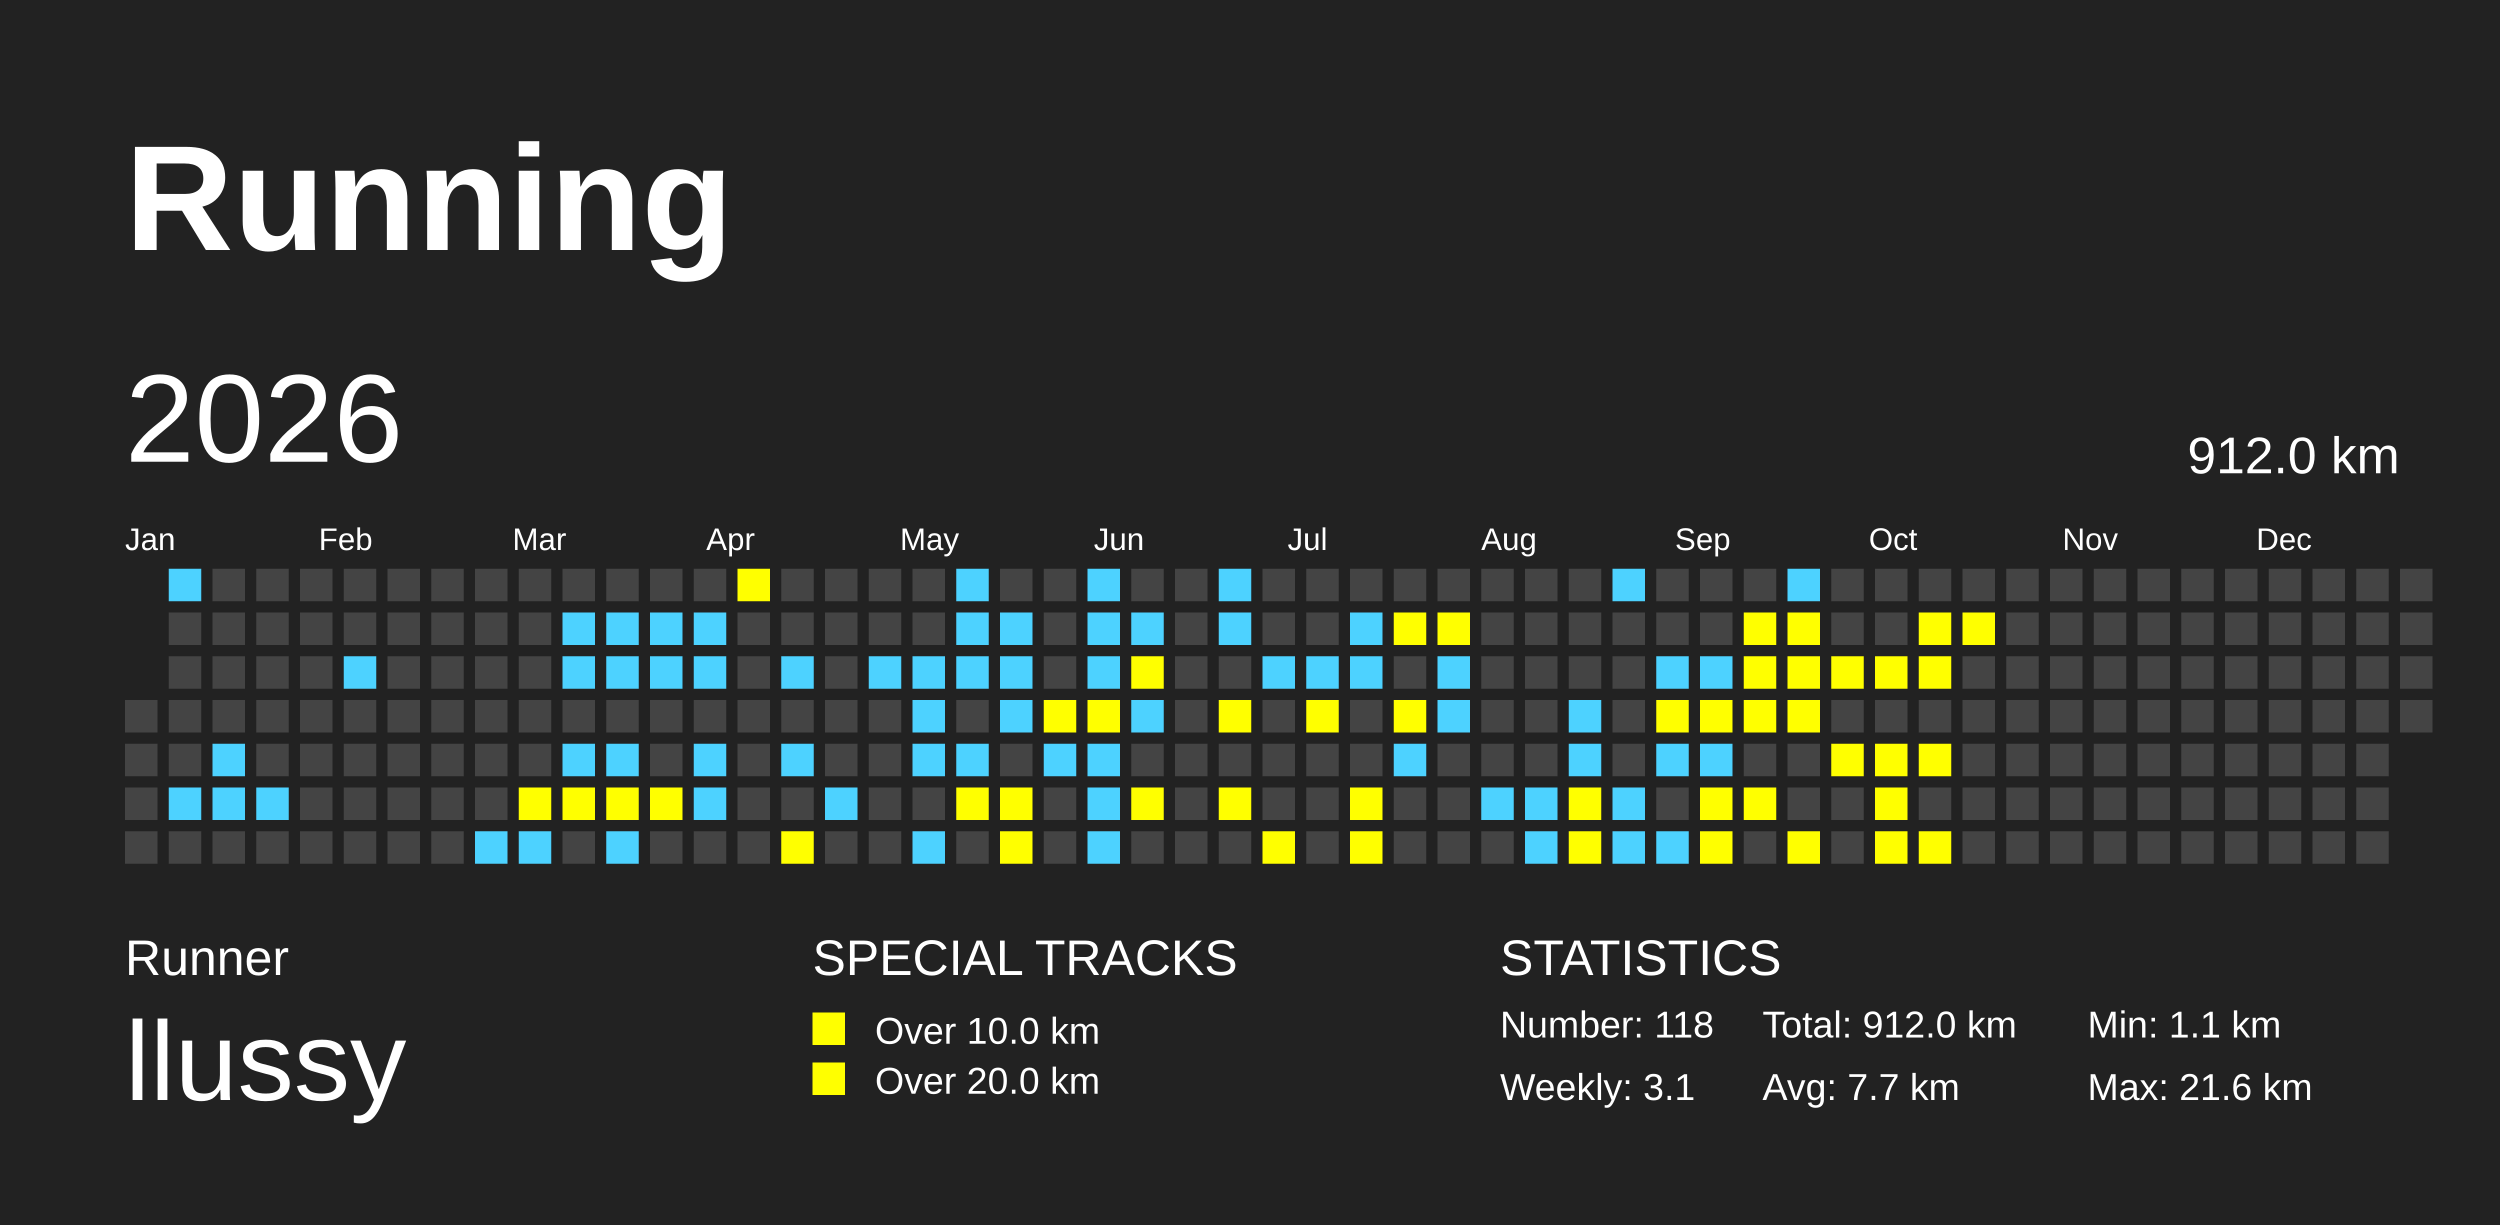
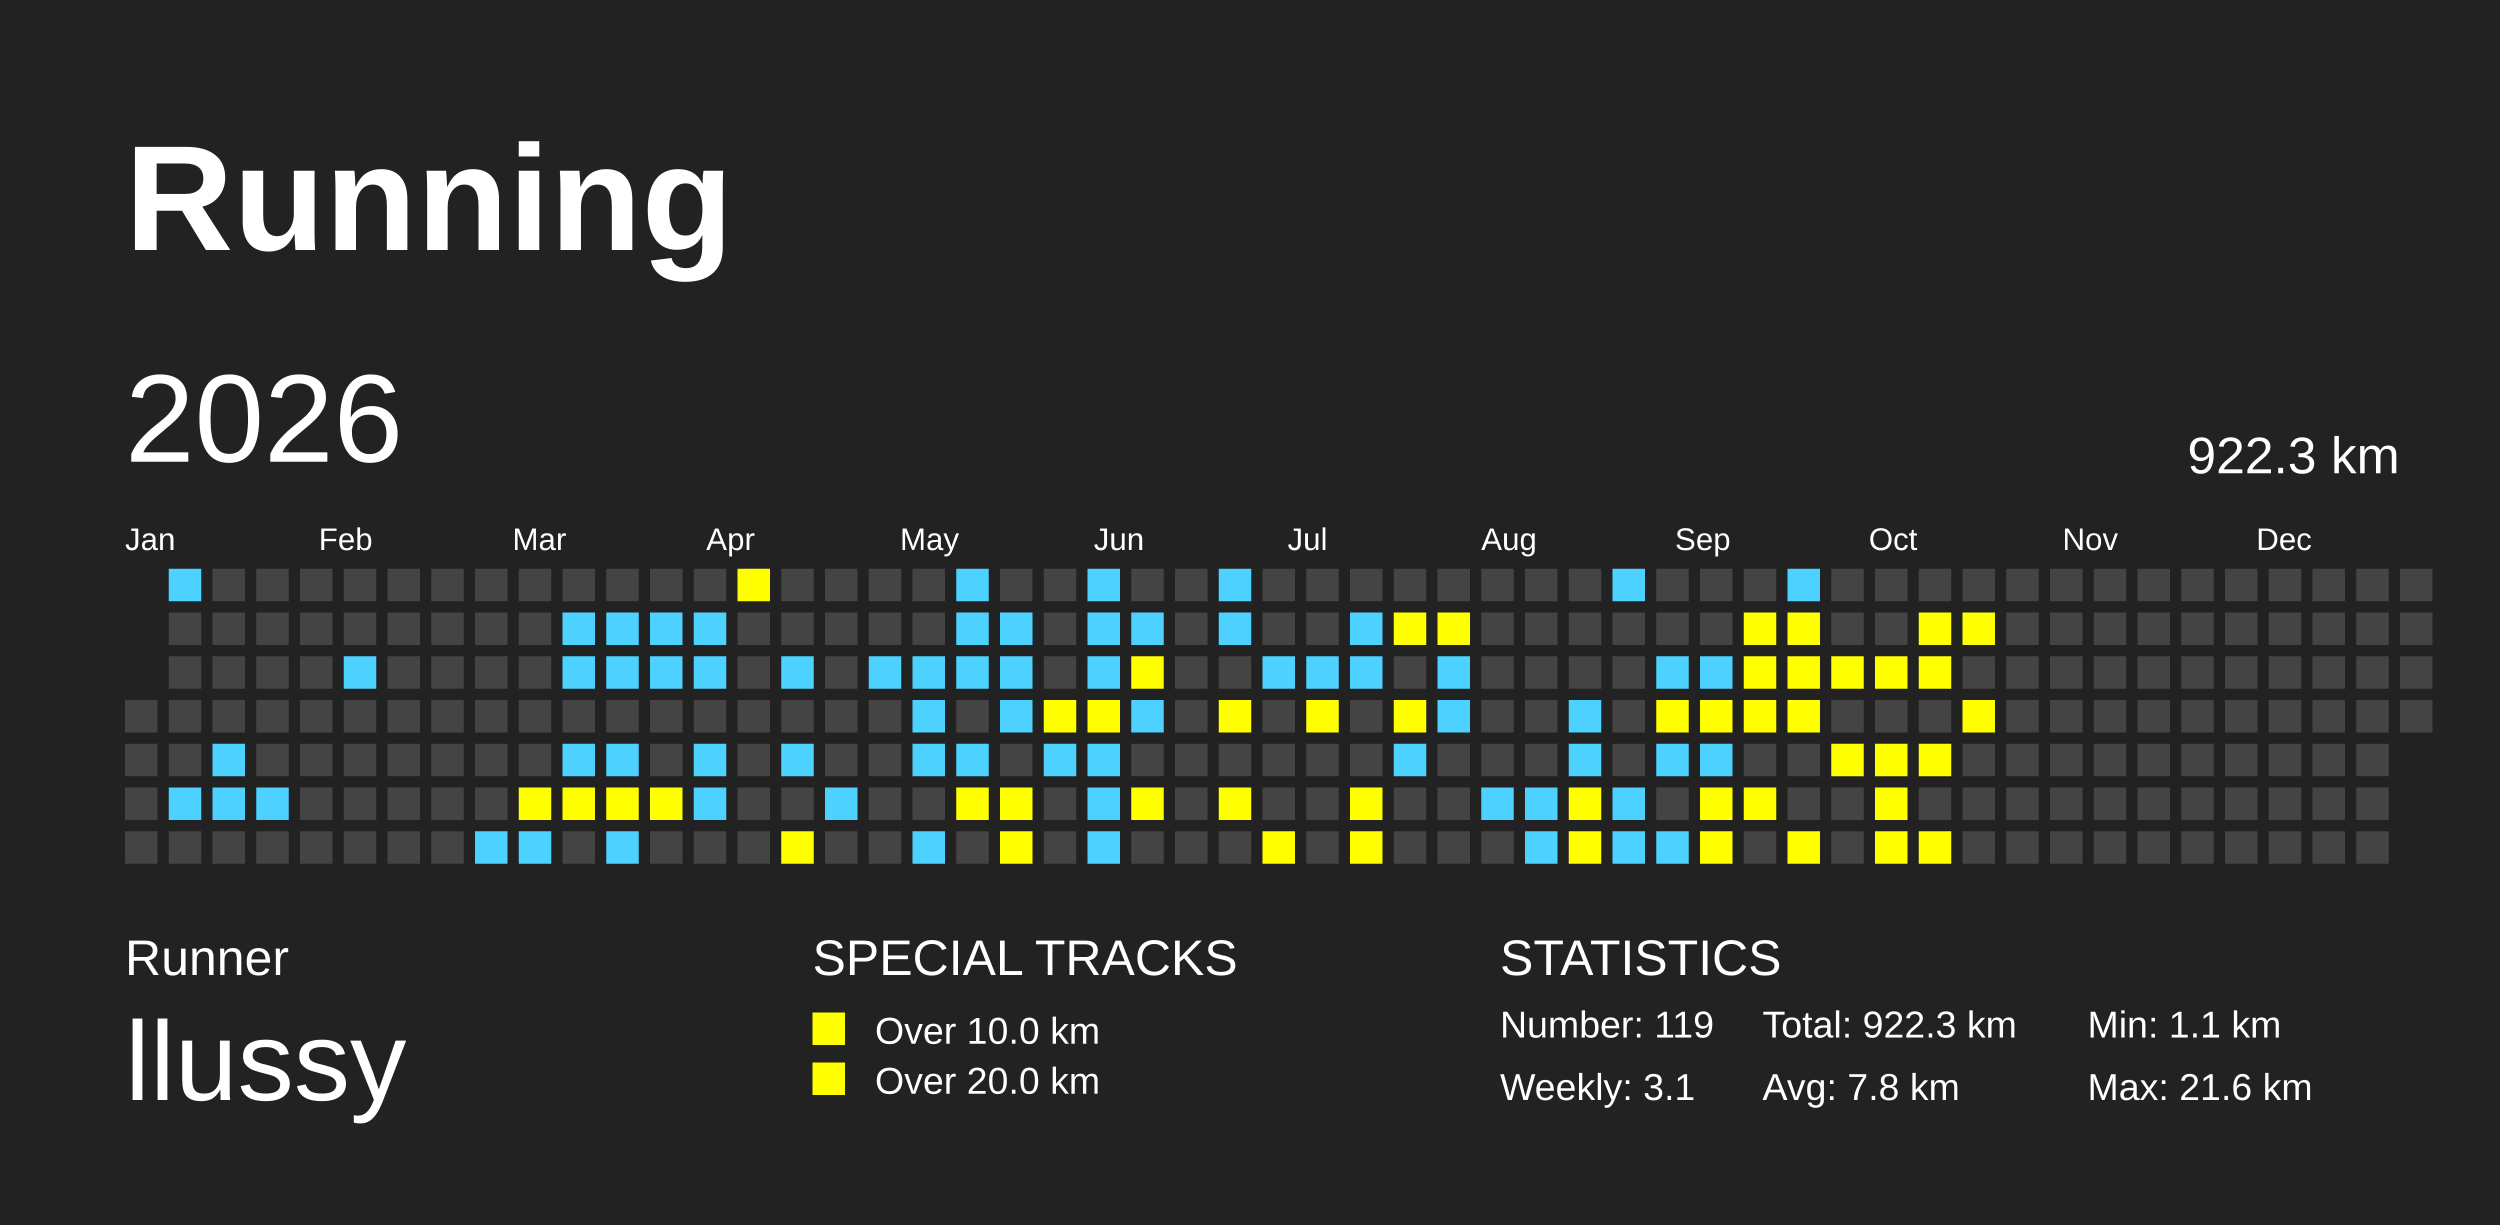
<svg xmlns="http://www.w3.org/2000/svg" baseProfile="full" height="98mm" version="1.1" viewBox="0,0,200,98" width="200mm">
  <defs>
    <pattern height="2" id="indoor-stripe" patternUnits="userSpaceOnUse" width="2">
      <line stroke="white" stroke-opacity="0.45" stroke-width="0.5" x1="0" x2="2" y1="2" y2="0" />
    </pattern>
  </defs>
  <rect fill="#222222" height="98" width="200" x="0" y="0" />
  <text fill="#FFFFFF" style="font-size:12px; font-family:Arial; font-weight:bold;" x="10" y="20">Running</text>
  <text fill="#FFFFFF" style="font-size:4px; font-family:Arial" x="10" y="78">Runner</text>
  <text fill="#FFFFFF" style="font-size:9px; font-family:Arial" x="10" y="88">llussy</text>
  <text fill="#FFFFFF" style="font-size:4px; font-family:Arial" x="65" y="78">SPECIAL TRACKS</text>
  <rect fill="#FFFF00" height="2.6" width="2.6" x="65" y="81" />
  <text fill="#FFFFFF" style="font-size:3px; font-family:Arial" x="70" y="83.5">Over 10.0 km</text>
  <rect fill="#FFFF00" height="2.6" width="2.6" x="65" y="85" />
  <text fill="#FFFFFF" style="font-size:3px; font-family:Arial" x="70" y="87.5">Over 20.0 km</text>
  <text fill="#FFFFFF" style="font-size:4px; font-family:Arial" x="120" y="78">STATISTICS</text>
-   <text fill="#FFFFFF" style="font-size:3px; font-family:Arial" x="120" y="83">Number: 118</text>
+   <text fill="#FFFFFF" style="font-size:3px; font-family:Arial" x="120" y="83">Number: 119</text>
  <text fill="#FFFFFF" style="font-size:3px; font-family:Arial" x="120" y="88">Weekly: 3.1</text>
-   <text fill="#FFFFFF" style="font-size:3px; font-family:Arial" x="141" y="83">Total: 912.0 km</text>
-   <text fill="#FFFFFF" style="font-size:3px; font-family:Arial" x="141" y="88">Avg: 7.7 km</text>
+   <text fill="#FFFFFF" style="font-size:3px; font-family:Arial" x="141" y="83">Total: 922.3 km</text>
+   <text fill="#FFFFFF" style="font-size:3px; font-family:Arial" x="141" y="88">Avg: 7.8 km</text>
  <text fill="#FFFFFF" style="font-size:3px; font-family:Arial" x="167" y="83">Min: 1.1 km</text>
  <text fill="#FFFFFF" style="font-size:3px; font-family:Arial" x="167" y="88">Max: 21.6 km</text>
  <text dominant-baseline="hanging" fill="#FFFFFF" style="font-size:10.0px; font-family:Arial;" x="10" y="30">2026</text>
-   <text dominant-baseline="hanging" fill="#FFFFFF" style="font-size:4.125px; font-family:Arial;" x="175" y="35">912.0 km</text>
+   <text dominant-baseline="hanging" fill="#FFFFFF" style="font-size:4.125px; font-family:Arial;" x="175" y="35">922.3 km</text>
  <text fill="#FFFFFF" style="font-size:2.5px; font-family:Arial" x="10.0" y="44">Jan</text>
  <text fill="#FFFFFF" style="font-size:2.5px; font-family:Arial" x="25.5" y="44">Feb</text>
  <text fill="#FFFFFF" style="font-size:2.5px; font-family:Arial" x="41.0" y="44">Mar</text>
  <text fill="#FFFFFF" style="font-size:2.5px; font-family:Arial" x="56.5" y="44">Apr</text>
  <text fill="#FFFFFF" style="font-size:2.5px; font-family:Arial" x="72.0" y="44">May</text>
  <text fill="#FFFFFF" style="font-size:2.5px; font-family:Arial" x="87.5" y="44">Jun</text>
  <text fill="#FFFFFF" style="font-size:2.5px; font-family:Arial" x="103.0" y="44">Jul</text>
  <text fill="#FFFFFF" style="font-size:2.5px; font-family:Arial" x="118.5" y="44">Aug</text>
  <text fill="#FFFFFF" style="font-size:2.5px; font-family:Arial" x="134.0" y="44">Sep</text>
  <text fill="#FFFFFF" style="font-size:2.5px; font-family:Arial" x="149.5" y="44">Oct</text>
  <text fill="#FFFFFF" style="font-size:2.5px; font-family:Arial" x="165.0" y="44">Nov</text>
  <text fill="#FFFFFF" style="font-size:2.5px; font-family:Arial" x="180.5" y="44">Dec</text>
  <rect fill="#444444" height="2.6" width="2.6" x="10.0" y="56.0" />
  <rect fill="#444444" height="2.6" width="2.6" x="10.0" y="59.5" />
  <rect fill="#444444" height="2.6" width="2.6" x="10.0" y="63.0" />
  <rect fill="#444444" height="2.6" width="2.6" x="10.0" y="66.5" />
  <rect fill="#4dd2ff" height="2.6" width="2.6" x="13.5" y="45.5" />
  <rect fill="#444444" height="2.6" width="2.6" x="13.5" y="49.0" />
  <rect fill="#444444" height="2.6" width="2.6" x="13.5" y="52.5" />
  <rect fill="#444444" height="2.6" width="2.6" x="13.5" y="56.0" />
  <rect fill="#444444" height="2.6" width="2.6" x="13.5" y="59.5" />
  <rect fill="#4dd2ff" height="2.6" width="2.6" x="13.5" y="63.0" />
  <rect fill="#444444" height="2.6" width="2.6" x="13.5" y="66.5" />
  <rect fill="#444444" height="2.6" width="2.6" x="17.0" y="45.5" />
  <rect fill="#444444" height="2.6" width="2.6" x="17.0" y="49.0" />
  <rect fill="#444444" height="2.6" width="2.6" x="17.0" y="52.5" />
  <rect fill="#444444" height="2.6" width="2.6" x="17.0" y="56.0" />
  <rect fill="#4dd2ff" height="2.6" width="2.6" x="17.0" y="59.5" />
  <rect fill="#4dd2ff" height="2.6" width="2.6" x="17.0" y="63.0" />
  <rect fill="#444444" height="2.6" width="2.6" x="17.0" y="66.5" />
  <rect fill="#444444" height="2.6" width="2.6" x="20.5" y="45.5" />
  <rect fill="#444444" height="2.6" width="2.6" x="20.5" y="49.0" />
  <rect fill="#444444" height="2.6" width="2.6" x="20.5" y="52.5" />
  <rect fill="#444444" height="2.6" width="2.6" x="20.5" y="56.0" />
  <rect fill="#444444" height="2.6" width="2.6" x="20.5" y="59.5" />
  <rect fill="#4dd2ff" height="2.6" width="2.6" x="20.5" y="63.0" />
  <rect fill="#444444" height="2.6" width="2.6" x="20.5" y="66.5" />
  <rect fill="#444444" height="2.6" width="2.6" x="24.0" y="45.5" />
  <rect fill="#444444" height="2.6" width="2.6" x="24.0" y="49.0" />
  <rect fill="#444444" height="2.6" width="2.6" x="24.0" y="52.5" />
  <rect fill="#444444" height="2.6" width="2.6" x="24.0" y="56.0" />
  <rect fill="#444444" height="2.6" width="2.6" x="24.0" y="59.5" />
  <rect fill="#444444" height="2.6" width="2.6" x="24.0" y="63.0" />
  <rect fill="#444444" height="2.6" width="2.6" x="24.0" y="66.5" />
  <rect fill="#444444" height="2.6" width="2.6" x="27.5" y="45.5" />
  <rect fill="#444444" height="2.6" width="2.6" x="27.5" y="49.0" />
  <rect fill="#4dd2ff" height="2.6" width="2.6" x="27.5" y="52.5" />
  <rect fill="#444444" height="2.6" width="2.6" x="27.5" y="56.0" />
  <rect fill="#444444" height="2.6" width="2.6" x="27.5" y="59.5" />
  <rect fill="#444444" height="2.6" width="2.6" x="27.5" y="63.0" />
  <rect fill="#444444" height="2.6" width="2.6" x="27.5" y="66.5" />
  <rect fill="#444444" height="2.6" width="2.6" x="31.0" y="45.5" />
  <rect fill="#444444" height="2.6" width="2.6" x="31.0" y="49.0" />
  <rect fill="#444444" height="2.6" width="2.6" x="31.0" y="52.5" />
  <rect fill="#444444" height="2.6" width="2.6" x="31.0" y="56.0" />
  <rect fill="#444444" height="2.6" width="2.6" x="31.0" y="59.5" />
  <rect fill="#444444" height="2.6" width="2.6" x="31.0" y="63.0" />
  <rect fill="#444444" height="2.6" width="2.6" x="31.0" y="66.5" />
  <rect fill="#444444" height="2.6" width="2.6" x="34.5" y="45.5" />
  <rect fill="#444444" height="2.6" width="2.6" x="34.5" y="49.0" />
  <rect fill="#444444" height="2.6" width="2.6" x="34.5" y="52.5" />
  <rect fill="#444444" height="2.6" width="2.6" x="34.5" y="56.0" />
  <rect fill="#444444" height="2.6" width="2.6" x="34.5" y="59.5" />
  <rect fill="#444444" height="2.6" width="2.6" x="34.5" y="63.0" />
  <rect fill="#444444" height="2.6" width="2.6" x="34.5" y="66.5" />
  <rect fill="#444444" height="2.6" width="2.6" x="38.0" y="45.5" />
  <rect fill="#444444" height="2.6" width="2.6" x="38.0" y="49.0" />
  <rect fill="#444444" height="2.6" width="2.6" x="38.0" y="52.5" />
  <rect fill="#444444" height="2.6" width="2.6" x="38.0" y="56.0" />
  <rect fill="#444444" height="2.6" width="2.6" x="38.0" y="59.5" />
  <rect fill="#444444" height="2.6" width="2.6" x="38.0" y="63.0" />
  <rect fill="#4dd2ff" height="2.6" width="2.6" x="38.0" y="66.5" />
  <rect fill="#444444" height="2.6" width="2.6" x="41.5" y="45.5" />
  <rect fill="#444444" height="2.6" width="2.6" x="41.5" y="49.0" />
  <rect fill="#444444" height="2.6" width="2.6" x="41.5" y="52.5" />
  <rect fill="#444444" height="2.6" width="2.6" x="41.5" y="56.0" />
  <rect fill="#444444" height="2.6" width="2.6" x="41.5" y="59.5" />
  <rect fill="#ffff00" height="2.6" width="2.6" x="41.5" y="63.0" />
  <rect fill="#4dd2ff" height="2.6" width="2.6" x="41.5" y="66.5" />
  <rect fill="#444444" height="2.6" width="2.6" x="45.0" y="45.5" />
  <rect fill="#4dd2ff" height="2.6" width="2.6" x="45.0" y="49.0" />
  <rect fill="#4dd2ff" height="2.6" width="2.6" x="45.0" y="52.5" />
  <rect fill="#444444" height="2.6" width="2.6" x="45.0" y="56.0" />
  <rect fill="#4dd2ff" height="2.6" width="2.6" x="45.0" y="59.5" />
  <rect fill="#ffff00" height="2.6" width="2.6" x="45.0" y="63.0" />
  <rect fill="#444444" height="2.6" width="2.6" x="45.0" y="66.5" />
  <rect fill="#444444" height="2.6" width="2.6" x="48.5" y="45.5" />
  <rect fill="#4dd2ff" height="2.6" width="2.6" x="48.5" y="49.0" />
  <rect fill="#4dd2ff" height="2.6" width="2.6" x="48.5" y="52.5" />
  <rect fill="#444444" height="2.6" width="2.6" x="48.5" y="56.0" />
  <rect fill="#4dd2ff" height="2.6" width="2.6" x="48.5" y="59.5" />
  <rect fill="#ffff00" height="2.6" width="2.6" x="48.5" y="63.0" />
  <rect fill="#4dd2ff" height="2.6" width="2.6" x="48.5" y="66.5" />
  <rect fill="#444444" height="2.6" width="2.6" x="52.0" y="45.5" />
  <rect fill="#4dd2ff" height="2.6" width="2.6" x="52.0" y="49.0" />
  <rect fill="#4dd2ff" height="2.6" width="2.6" x="52.0" y="52.5" />
  <rect fill="#444444" height="2.6" width="2.6" x="52.0" y="56.0" />
  <rect fill="#444444" height="2.6" width="2.6" x="52.0" y="59.5" />
  <rect fill="#FFFF00" height="2.6" width="2.6" x="52.0" y="63.0" />
  <rect fill="#444444" height="2.6" width="2.6" x="52.0" y="66.5" />
  <rect fill="#444444" height="2.6" width="2.6" x="55.5" y="45.5" />
  <rect fill="#4dd2ff" height="2.6" width="2.6" x="55.5" y="49.0" />
  <rect fill="#4dd2ff" height="2.6" width="2.6" x="55.5" y="52.5" />
  <rect fill="#444444" height="2.6" width="2.6" x="55.5" y="56.0" />
  <rect fill="#4dd2ff" height="2.6" width="2.6" x="55.5" y="59.5" />
  <rect fill="#4dd2ff" height="2.6" width="2.6" x="55.5" y="63.0" />
  <rect fill="#444444" height="2.6" width="2.6" x="55.5" y="66.5" />
  <rect fill="#ffff00" height="2.6" width="2.6" x="59.0" y="45.5" />
  <rect fill="#444444" height="2.6" width="2.6" x="59.0" y="49.0" />
  <rect fill="#444444" height="2.6" width="2.6" x="59.0" y="52.5" />
  <rect fill="#444444" height="2.6" width="2.6" x="59.0" y="56.0" />
  <rect fill="#444444" height="2.6" width="2.6" x="59.0" y="59.5" />
  <rect fill="#444444" height="2.6" width="2.6" x="59.0" y="63.0" />
  <rect fill="#444444" height="2.6" width="2.6" x="59.0" y="66.5" />
  <rect fill="#444444" height="2.6" width="2.6" x="62.5" y="45.5" />
  <rect fill="#444444" height="2.6" width="2.6" x="62.5" y="49.0" />
  <rect fill="#4dd2ff" height="2.6" width="2.6" x="62.5" y="52.5" />
  <rect fill="#444444" height="2.6" width="2.6" x="62.5" y="56.0" />
  <rect fill="#4dd2ff" height="2.6" width="2.6" x="62.5" y="59.5" />
  <rect fill="#444444" height="2.6" width="2.6" x="62.5" y="63.0" />
  <rect fill="#ffff00" height="2.6" width="2.6" x="62.5" y="66.5" />
  <rect fill="#444444" height="2.6" width="2.6" x="66.0" y="45.5" />
  <rect fill="#444444" height="2.6" width="2.6" x="66.0" y="49.0" />
  <rect fill="#444444" height="2.6" width="2.6" x="66.0" y="52.5" />
  <rect fill="#444444" height="2.6" width="2.6" x="66.0" y="56.0" />
  <rect fill="#444444" height="2.6" width="2.6" x="66.0" y="59.5" />
  <rect fill="#4dd2ff" height="2.6" width="2.6" x="66.0" y="63.0" />
  <rect fill="#444444" height="2.6" width="2.6" x="66.0" y="66.5" />
  <rect fill="#444444" height="2.6" width="2.6" x="69.5" y="45.5" />
  <rect fill="#444444" height="2.6" width="2.6" x="69.5" y="49.0" />
  <rect fill="#4dd2ff" height="2.6" width="2.6" x="69.5" y="52.5" />
  <rect fill="#444444" height="2.6" width="2.6" x="69.5" y="56.0" />
  <rect fill="#444444" height="2.6" width="2.6" x="69.5" y="59.5" />
  <rect fill="#444444" height="2.6" width="2.6" x="69.5" y="63.0" />
  <rect fill="#444444" height="2.6" width="2.6" x="69.5" y="66.5" />
  <rect fill="#444444" height="2.6" width="2.6" x="73.0" y="45.5" />
  <rect fill="#444444" height="2.6" width="2.6" x="73.0" y="49.0" />
  <rect fill="#4dd2ff" height="2.6" width="2.6" x="73.0" y="52.5" />
  <rect fill="#4dd2ff" height="2.6" width="2.6" x="73.0" y="56.0" />
  <rect fill="#4dd2ff" height="2.6" width="2.6" x="73.0" y="59.5" />
  <rect fill="#444444" height="2.6" width="2.6" x="73.0" y="63.0" />
  <rect fill="#4dd2ff" height="2.6" width="2.6" x="73.0" y="66.5" />
  <rect fill="#4dd2ff" height="2.6" width="2.6" x="76.5" y="45.5" />
  <rect fill="#4dd2ff" height="2.6" width="2.6" x="76.5" y="49.0" />
  <rect fill="#4dd2ff" height="2.6" width="2.6" x="76.5" y="52.5" />
  <rect fill="#444444" height="2.6" width="2.6" x="76.5" y="56.0" />
  <rect fill="#4dd2ff" height="2.6" width="2.6" x="76.5" y="59.5" />
  <rect fill="#ffff00" height="2.6" width="2.6" x="76.5" y="63.0" />
  <rect fill="#444444" height="2.6" width="2.6" x="76.5" y="66.5" />
  <rect fill="#444444" height="2.6" width="2.6" x="80.0" y="45.5" />
  <rect fill="#4dd2ff" height="2.6" width="2.6" x="80.0" y="49.0" />
  <rect fill="#4dd2ff" height="2.6" width="2.6" x="80.0" y="52.5" />
  <rect fill="#4dd2ff" height="2.6" width="2.6" x="80.0" y="56.0" />
  <rect fill="#444444" height="2.6" width="2.6" x="80.0" y="59.5" />
  <rect fill="#ffff00" height="2.6" width="2.6" x="80.0" y="63.0" />
  <rect fill="#ffff00" height="2.6" width="2.6" x="80.0" y="66.5" />
  <rect fill="#444444" height="2.6" width="2.6" x="83.5" y="45.5" />
  <rect fill="#444444" height="2.6" width="2.6" x="83.5" y="49.0" />
  <rect fill="#444444" height="2.6" width="2.6" x="83.5" y="52.5" />
  <rect fill="#ffff00" height="2.6" width="2.6" x="83.5" y="56.0" />
  <rect fill="#4dd2ff" height="2.6" width="2.6" x="83.5" y="59.5" />
  <rect fill="#444444" height="2.6" width="2.6" x="83.5" y="63.0" />
  <rect fill="#444444" height="2.6" width="2.6" x="83.5" y="66.5" />
  <rect fill="#4dd2ff" height="2.6" width="2.6" x="87.0" y="45.5" />
  <rect fill="#4dd2ff" height="2.6" width="2.6" x="87.0" y="49.0" />
  <rect fill="#4dd2ff" height="2.6" width="2.6" x="87.0" y="52.5" />
  <rect fill="#ffff00" height="2.6" width="2.6" x="87.0" y="56.0" />
  <rect fill="#4dd2ff" height="2.6" width="2.6" x="87.0" y="59.5" />
  <rect fill="#4dd2ff" height="2.6" width="2.6" x="87.0" y="63.0" />
  <rect fill="#4dd2ff" height="2.6" width="2.6" x="87.0" y="66.5" />
  <rect fill="#444444" height="2.6" width="2.6" x="90.5" y="45.5" />
  <rect fill="#4dd2ff" height="2.6" width="2.6" x="90.5" y="49.0" />
  <rect fill="#ffff00" height="2.6" width="2.6" x="90.5" y="52.5" />
  <rect fill="#4dd2ff" height="2.6" width="2.6" x="90.5" y="56.0" />
  <rect fill="#444444" height="2.6" width="2.6" x="90.5" y="59.5" />
  <rect fill="#ffff00" height="2.6" width="2.6" x="90.5" y="63.0" />
  <rect fill="#444444" height="2.6" width="2.6" x="90.5" y="66.5" />
  <rect fill="#444444" height="2.6" width="2.6" x="94.0" y="45.5" />
  <rect fill="#444444" height="2.6" width="2.6" x="94.0" y="49.0" />
  <rect fill="#444444" height="2.6" width="2.6" x="94.0" y="52.5" />
  <rect fill="#444444" height="2.6" width="2.6" x="94.0" y="56.0" />
  <rect fill="#444444" height="2.6" width="2.6" x="94.0" y="59.5" />
  <rect fill="#444444" height="2.6" width="2.6" x="94.0" y="63.0" />
  <rect fill="#444444" height="2.6" width="2.6" x="94.0" y="66.5" />
  <rect fill="#4dd2ff" height="2.6" width="2.6" x="97.5" y="45.5" />
  <rect fill="#4dd2ff" height="2.6" width="2.6" x="97.5" y="49.0" />
  <rect fill="#444444" height="2.6" width="2.6" x="97.5" y="52.5" />
  <rect fill="#ffff00" height="2.6" width="2.6" x="97.5" y="56.0" />
  <rect fill="#444444" height="2.6" width="2.6" x="97.5" y="59.5" />
  <rect fill="#FFFF00" height="2.6" width="2.6" x="97.5" y="63.0" />
  <rect fill="#444444" height="2.6" width="2.6" x="97.5" y="66.5" />
  <rect fill="#444444" height="2.6" width="2.6" x="101.0" y="45.5" />
  <rect fill="#444444" height="2.6" width="2.6" x="101.0" y="49.0" />
  <rect fill="#4dd2ff" height="2.6" width="2.6" x="101.0" y="52.5" />
  <rect fill="#444444" height="2.6" width="2.6" x="101.0" y="56.0" />
  <rect fill="#444444" height="2.6" width="2.6" x="101.0" y="59.5" />
  <rect fill="#444444" height="2.6" width="2.6" x="101.0" y="63.0" />
  <rect fill="#ffff00" height="2.6" width="2.6" x="101.0" y="66.5" />
  <rect fill="#444444" height="2.6" width="2.6" x="104.5" y="45.5" />
  <rect fill="#444444" height="2.6" width="2.6" x="104.5" y="49.0" />
  <rect fill="#4dd2ff" height="2.6" width="2.6" x="104.5" y="52.5" />
  <rect fill="#ffff00" height="2.6" width="2.6" x="104.5" y="56.0" />
  <rect fill="#444444" height="2.6" width="2.6" x="104.5" y="59.5" />
  <rect fill="#444444" height="2.6" width="2.6" x="104.5" y="63.0" />
  <rect fill="#444444" height="2.6" width="2.6" x="104.5" y="66.5" />
  <rect fill="#444444" height="2.6" width="2.6" x="108.0" y="45.5" />
  <rect fill="#4dd2ff" height="2.6" width="2.6" x="108.0" y="49.0" />
  <rect fill="#4dd2ff" height="2.6" width="2.6" x="108.0" y="52.5" />
  <rect fill="#444444" height="2.6" width="2.6" x="108.0" y="56.0" />
  <rect fill="#444444" height="2.6" width="2.6" x="108.0" y="59.5" />
  <rect fill="#ffff00" height="2.6" width="2.6" x="108.0" y="63.0" />
  <rect fill="#ffff00" height="2.6" width="2.6" x="108.0" y="66.5" />
  <rect fill="#444444" height="2.6" width="2.6" x="111.5" y="45.5" />
  <rect fill="#ffff00" height="2.6" width="2.6" x="111.5" y="49.0" />
  <rect fill="#444444" height="2.6" width="2.6" x="111.5" y="52.5" />
  <rect fill="#ffff00" height="2.6" width="2.6" x="111.5" y="56.0" />
  <rect fill="#4dd2ff" height="2.6" width="2.6" x="111.5" y="59.5" />
  <rect fill="#444444" height="2.6" width="2.6" x="111.5" y="63.0" />
  <rect fill="#444444" height="2.6" width="2.6" x="111.5" y="66.5" />
  <rect fill="#444444" height="2.6" width="2.6" x="115.0" y="45.5" />
  <rect fill="#ffff00" height="2.6" width="2.6" x="115.0" y="49.0" />
  <rect fill="#4dd2ff" height="2.6" width="2.6" x="115.0" y="52.5" />
  <rect fill="#4dd2ff" height="2.6" width="2.6" x="115.0" y="56.0" />
  <rect fill="#444444" height="2.6" width="2.6" x="115.0" y="59.5" />
  <rect fill="#444444" height="2.6" width="2.6" x="115.0" y="63.0" />
  <rect fill="#444444" height="2.6" width="2.6" x="115.0" y="66.5" />
  <rect fill="#444444" height="2.6" width="2.6" x="118.5" y="45.5" />
  <rect fill="#444444" height="2.6" width="2.6" x="118.5" y="49.0" />
  <rect fill="#444444" height="2.6" width="2.6" x="118.5" y="52.5" />
  <rect fill="#444444" height="2.6" width="2.6" x="118.5" y="56.0" />
  <rect fill="#444444" height="2.6" width="2.6" x="118.5" y="59.5" />
  <rect fill="#4dd2ff" height="2.6" width="2.6" x="118.5" y="63.0" />
  <rect fill="#444444" height="2.6" width="2.6" x="118.5" y="66.5" />
  <rect fill="#444444" height="2.6" width="2.6" x="122.0" y="45.5" />
  <rect fill="#444444" height="2.6" width="2.6" x="122.0" y="49.0" />
  <rect fill="#444444" height="2.6" width="2.6" x="122.0" y="52.5" />
  <rect fill="#444444" height="2.6" width="2.6" x="122.0" y="56.0" />
  <rect fill="#444444" height="2.6" width="2.6" x="122.0" y="59.5" />
  <rect fill="#4dd2ff" height="2.6" width="2.6" x="122.0" y="63.0" />
  <rect fill="#4dd2ff" height="2.6" width="2.6" x="122.0" y="66.5" />
  <rect fill="#444444" height="2.6" width="2.6" x="125.5" y="45.5" />
  <rect fill="#444444" height="2.6" width="2.6" x="125.5" y="49.0" />
  <rect fill="#444444" height="2.6" width="2.6" x="125.5" y="52.5" />
  <rect fill="#4dd2ff" height="2.6" width="2.6" x="125.5" y="56.0" />
  <rect fill="#4dd2ff" height="2.6" width="2.6" x="125.5" y="59.5" />
  <rect fill="#ffff00" height="2.6" width="2.6" x="125.5" y="63.0" />
  <rect fill="#ffff00" height="2.6" width="2.6" x="125.5" y="66.5" />
  <rect fill="#4dd2ff" height="2.6" width="2.6" x="129.0" y="45.5" />
  <rect fill="#444444" height="2.6" width="2.6" x="129.0" y="49.0" />
  <rect fill="#444444" height="2.6" width="2.6" x="129.0" y="52.5" />
  <rect fill="#444444" height="2.6" width="2.6" x="129.0" y="56.0" />
  <rect fill="#444444" height="2.6" width="2.6" x="129.0" y="59.5" />
  <rect fill="#4dd2ff" height="2.6" width="2.6" x="129.0" y="63.0" />
  <rect fill="#4dd2ff" height="2.6" width="2.6" x="129.0" y="66.5" />
  <rect fill="#444444" height="2.6" width="2.6" x="132.5" y="45.5" />
  <rect fill="#444444" height="2.6" width="2.6" x="132.5" y="49.0" />
  <rect fill="#4dd2ff" height="2.6" width="2.6" x="132.5" y="52.5" />
  <rect fill="#ffff00" height="2.6" width="2.6" x="132.5" y="56.0" />
  <rect fill="#4dd2ff" height="2.6" width="2.6" x="132.5" y="59.5" />
  <rect fill="#444444" height="2.6" width="2.6" x="132.5" y="63.0" />
  <rect fill="#4dd2ff" height="2.6" width="2.6" x="132.5" y="66.5" />
  <rect fill="#444444" height="2.6" width="2.6" x="136.0" y="45.5" />
  <rect fill="#444444" height="2.6" width="2.6" x="136.0" y="49.0" />
  <rect fill="#4dd2ff" height="2.6" width="2.6" x="136.0" y="52.5" />
  <rect fill="#ffff00" height="2.6" width="2.6" x="136.0" y="56.0" />
  <rect fill="#4dd2ff" height="2.6" width="2.6" x="136.0" y="59.5" />
  <rect fill="#ffff00" height="2.6" width="2.6" x="136.0" y="63.0" />
  <rect fill="#ffff00" height="2.6" width="2.6" x="136.0" y="66.5" />
  <rect fill="#444444" height="2.6" width="2.6" x="139.5" y="45.5" />
  <rect fill="#ffff00" height="2.6" width="2.6" x="139.5" y="49.0" />
  <rect fill="#ffff00" height="2.6" width="2.6" x="139.5" y="52.5" />
  <rect fill="#ffff00" height="2.6" width="2.6" x="139.5" y="56.0" />
  <rect fill="#444444" height="2.6" width="2.6" x="139.5" y="59.5" />
  <rect fill="#FFFF00" height="2.6" width="2.6" x="139.5" y="63.0" />
  <rect fill="#444444" height="2.6" width="2.6" x="139.5" y="66.5" />
  <rect fill="#4dd2ff" height="2.6" width="2.6" x="143.0" y="45.5" />
  <rect fill="#ffff00" height="2.6" width="2.6" x="143.0" y="49.0" />
  <rect fill="#ffff00" height="2.6" width="2.6" x="143.0" y="52.5" />
  <rect fill="#ffff00" height="2.6" width="2.6" x="143.0" y="56.0" />
  <rect fill="#444444" height="2.6" width="2.6" x="143.0" y="59.5" />
  <rect fill="#444444" height="2.6" width="2.6" x="143.0" y="63.0" />
  <rect fill="#ffff00" height="2.6" width="2.6" x="143.0" y="66.5" />
  <rect fill="#444444" height="2.6" width="2.6" x="146.5" y="45.5" />
  <rect fill="#444444" height="2.6" width="2.6" x="146.5" y="49.0" />
  <rect fill="#ffff00" height="2.6" width="2.6" x="146.5" y="52.5" />
  <rect fill="#444444" height="2.6" width="2.6" x="146.5" y="56.0" />
  <rect fill="#ffff00" height="2.6" width="2.6" x="146.5" y="59.5" />
  <rect fill="#444444" height="2.6" width="2.6" x="146.5" y="63.0" />
  <rect fill="#444444" height="2.6" width="2.6" x="146.5" y="66.5" />
  <rect fill="#444444" height="2.6" width="2.6" x="150.0" y="45.5" />
  <rect fill="#444444" height="2.6" width="2.6" x="150.0" y="49.0" />
  <rect fill="#ffff00" height="2.6" width="2.6" x="150.0" y="52.5" />
  <rect fill="#444444" height="2.6" width="2.6" x="150.0" y="56.0" />
  <rect fill="#ffff00" height="2.6" width="2.6" x="150.0" y="59.5" />
  <rect fill="#ffff00" height="2.6" width="2.6" x="150.0" y="63.0" />
  <rect fill="#FFFF00" height="2.6" width="2.6" x="150.0" y="66.5" />
  <rect fill="#444444" height="2.6" width="2.6" x="153.5" y="45.5" />
  <rect fill="#ffff00" height="2.6" width="2.6" x="153.5" y="49.0" />
  <rect fill="#ffff00" height="2.6" width="2.6" x="153.5" y="52.5" />
  <rect fill="#444444" height="2.6" width="2.6" x="153.5" y="56.0" />
  <rect fill="#ffff00" height="2.6" width="2.6" x="153.5" y="59.5" />
  <rect fill="#444444" height="2.6" width="2.6" x="153.5" y="63.0" />
  <rect fill="#ffff00" height="2.6" width="2.6" x="153.5" y="66.5" />
  <rect fill="#444444" height="2.6" width="2.6" x="157.0" y="45.5" />
  <rect fill="#ffff00" height="2.6" width="2.6" x="157.0" y="49.0" />
  <rect fill="#444444" height="2.6" width="2.6" x="157.0" y="52.5" />
-   <rect fill="#444444" height="2.6" width="2.6" x="157.0" y="56.0" />
+   <rect fill="#ffff00" height="2.6" width="2.6" x="157.0" y="56.0" />
  <rect fill="#444444" height="2.6" width="2.6" x="157.0" y="59.5" />
  <rect fill="#444444" height="2.6" width="2.6" x="157.0" y="63.0" />
  <rect fill="#444444" height="2.6" width="2.6" x="157.0" y="66.5" />
  <rect fill="#444444" height="2.6" width="2.6" x="160.5" y="45.5" />
  <rect fill="#444444" height="2.6" width="2.6" x="160.5" y="49.0" />
  <rect fill="#444444" height="2.6" width="2.6" x="160.5" y="52.5" />
  <rect fill="#444444" height="2.6" width="2.6" x="160.5" y="56.0" />
  <rect fill="#444444" height="2.6" width="2.6" x="160.5" y="59.5" />
  <rect fill="#444444" height="2.6" width="2.6" x="160.5" y="63.0" />
  <rect fill="#444444" height="2.6" width="2.6" x="160.5" y="66.5" />
  <rect fill="#444444" height="2.6" width="2.6" x="164.0" y="45.5" />
  <rect fill="#444444" height="2.6" width="2.6" x="164.0" y="49.0" />
  <rect fill="#444444" height="2.6" width="2.6" x="164.0" y="52.5" />
  <rect fill="#444444" height="2.6" width="2.6" x="164.0" y="56.0" />
  <rect fill="#444444" height="2.6" width="2.6" x="164.0" y="59.5" />
  <rect fill="#444444" height="2.6" width="2.6" x="164.0" y="63.0" />
  <rect fill="#444444" height="2.6" width="2.6" x="164.0" y="66.5" />
  <rect fill="#444444" height="2.6" width="2.6" x="167.5" y="45.5" />
  <rect fill="#444444" height="2.6" width="2.6" x="167.5" y="49.0" />
  <rect fill="#444444" height="2.6" width="2.6" x="167.5" y="52.5" />
  <rect fill="#444444" height="2.6" width="2.6" x="167.5" y="56.0" />
  <rect fill="#444444" height="2.6" width="2.6" x="167.5" y="59.5" />
  <rect fill="#444444" height="2.6" width="2.6" x="167.5" y="63.0" />
  <rect fill="#444444" height="2.6" width="2.6" x="167.5" y="66.5" />
  <rect fill="#444444" height="2.6" width="2.6" x="171.0" y="45.5" />
  <rect fill="#444444" height="2.6" width="2.6" x="171.0" y="49.0" />
  <rect fill="#444444" height="2.6" width="2.6" x="171.0" y="52.5" />
  <rect fill="#444444" height="2.6" width="2.6" x="171.0" y="56.0" />
  <rect fill="#444444" height="2.6" width="2.6" x="171.0" y="59.5" />
  <rect fill="#444444" height="2.6" width="2.6" x="171.0" y="63.0" />
  <rect fill="#444444" height="2.6" width="2.6" x="171.0" y="66.5" />
  <rect fill="#444444" height="2.6" width="2.6" x="174.5" y="45.5" />
  <rect fill="#444444" height="2.6" width="2.6" x="174.5" y="49.0" />
  <rect fill="#444444" height="2.6" width="2.6" x="174.5" y="52.5" />
  <rect fill="#444444" height="2.6" width="2.6" x="174.5" y="56.0" />
  <rect fill="#444444" height="2.6" width="2.6" x="174.5" y="59.5" />
  <rect fill="#444444" height="2.6" width="2.6" x="174.5" y="63.0" />
  <rect fill="#444444" height="2.6" width="2.6" x="174.5" y="66.5" />
  <rect fill="#444444" height="2.6" width="2.6" x="178.0" y="45.5" />
  <rect fill="#444444" height="2.6" width="2.6" x="178.0" y="49.0" />
  <rect fill="#444444" height="2.6" width="2.6" x="178.0" y="52.5" />
  <rect fill="#444444" height="2.6" width="2.6" x="178.0" y="56.0" />
  <rect fill="#444444" height="2.6" width="2.6" x="178.0" y="59.5" />
  <rect fill="#444444" height="2.6" width="2.6" x="178.0" y="63.0" />
  <rect fill="#444444" height="2.6" width="2.6" x="178.0" y="66.5" />
  <rect fill="#444444" height="2.6" width="2.6" x="181.5" y="45.5" />
  <rect fill="#444444" height="2.6" width="2.6" x="181.5" y="49.0" />
  <rect fill="#444444" height="2.6" width="2.6" x="181.5" y="52.5" />
  <rect fill="#444444" height="2.6" width="2.6" x="181.5" y="56.0" />
  <rect fill="#444444" height="2.6" width="2.6" x="181.5" y="59.5" />
  <rect fill="#444444" height="2.6" width="2.6" x="181.5" y="63.0" />
  <rect fill="#444444" height="2.6" width="2.6" x="181.5" y="66.5" />
  <rect fill="#444444" height="2.6" width="2.6" x="185.0" y="45.5" />
  <rect fill="#444444" height="2.6" width="2.6" x="185.0" y="49.0" />
  <rect fill="#444444" height="2.6" width="2.6" x="185.0" y="52.5" />
  <rect fill="#444444" height="2.6" width="2.6" x="185.0" y="56.0" />
  <rect fill="#444444" height="2.6" width="2.6" x="185.0" y="59.5" />
  <rect fill="#444444" height="2.6" width="2.6" x="185.0" y="63.0" />
  <rect fill="#444444" height="2.6" width="2.6" x="185.0" y="66.5" />
  <rect fill="#444444" height="2.6" width="2.6" x="188.5" y="45.5" />
  <rect fill="#444444" height="2.6" width="2.6" x="188.5" y="49.0" />
  <rect fill="#444444" height="2.6" width="2.6" x="188.5" y="52.5" />
  <rect fill="#444444" height="2.6" width="2.6" x="188.5" y="56.0" />
  <rect fill="#444444" height="2.6" width="2.6" x="188.5" y="59.5" />
  <rect fill="#444444" height="2.6" width="2.6" x="188.5" y="63.0" />
  <rect fill="#444444" height="2.6" width="2.6" x="188.5" y="66.5" />
  <rect fill="#444444" height="2.6" width="2.6" x="192.0" y="45.5" />
  <rect fill="#444444" height="2.6" width="2.6" x="192.0" y="49.0" />
  <rect fill="#444444" height="2.6" width="2.6" x="192.0" y="52.5" />
  <rect fill="#444444" height="2.6" width="2.6" x="192.0" y="56.0" />
</svg>
